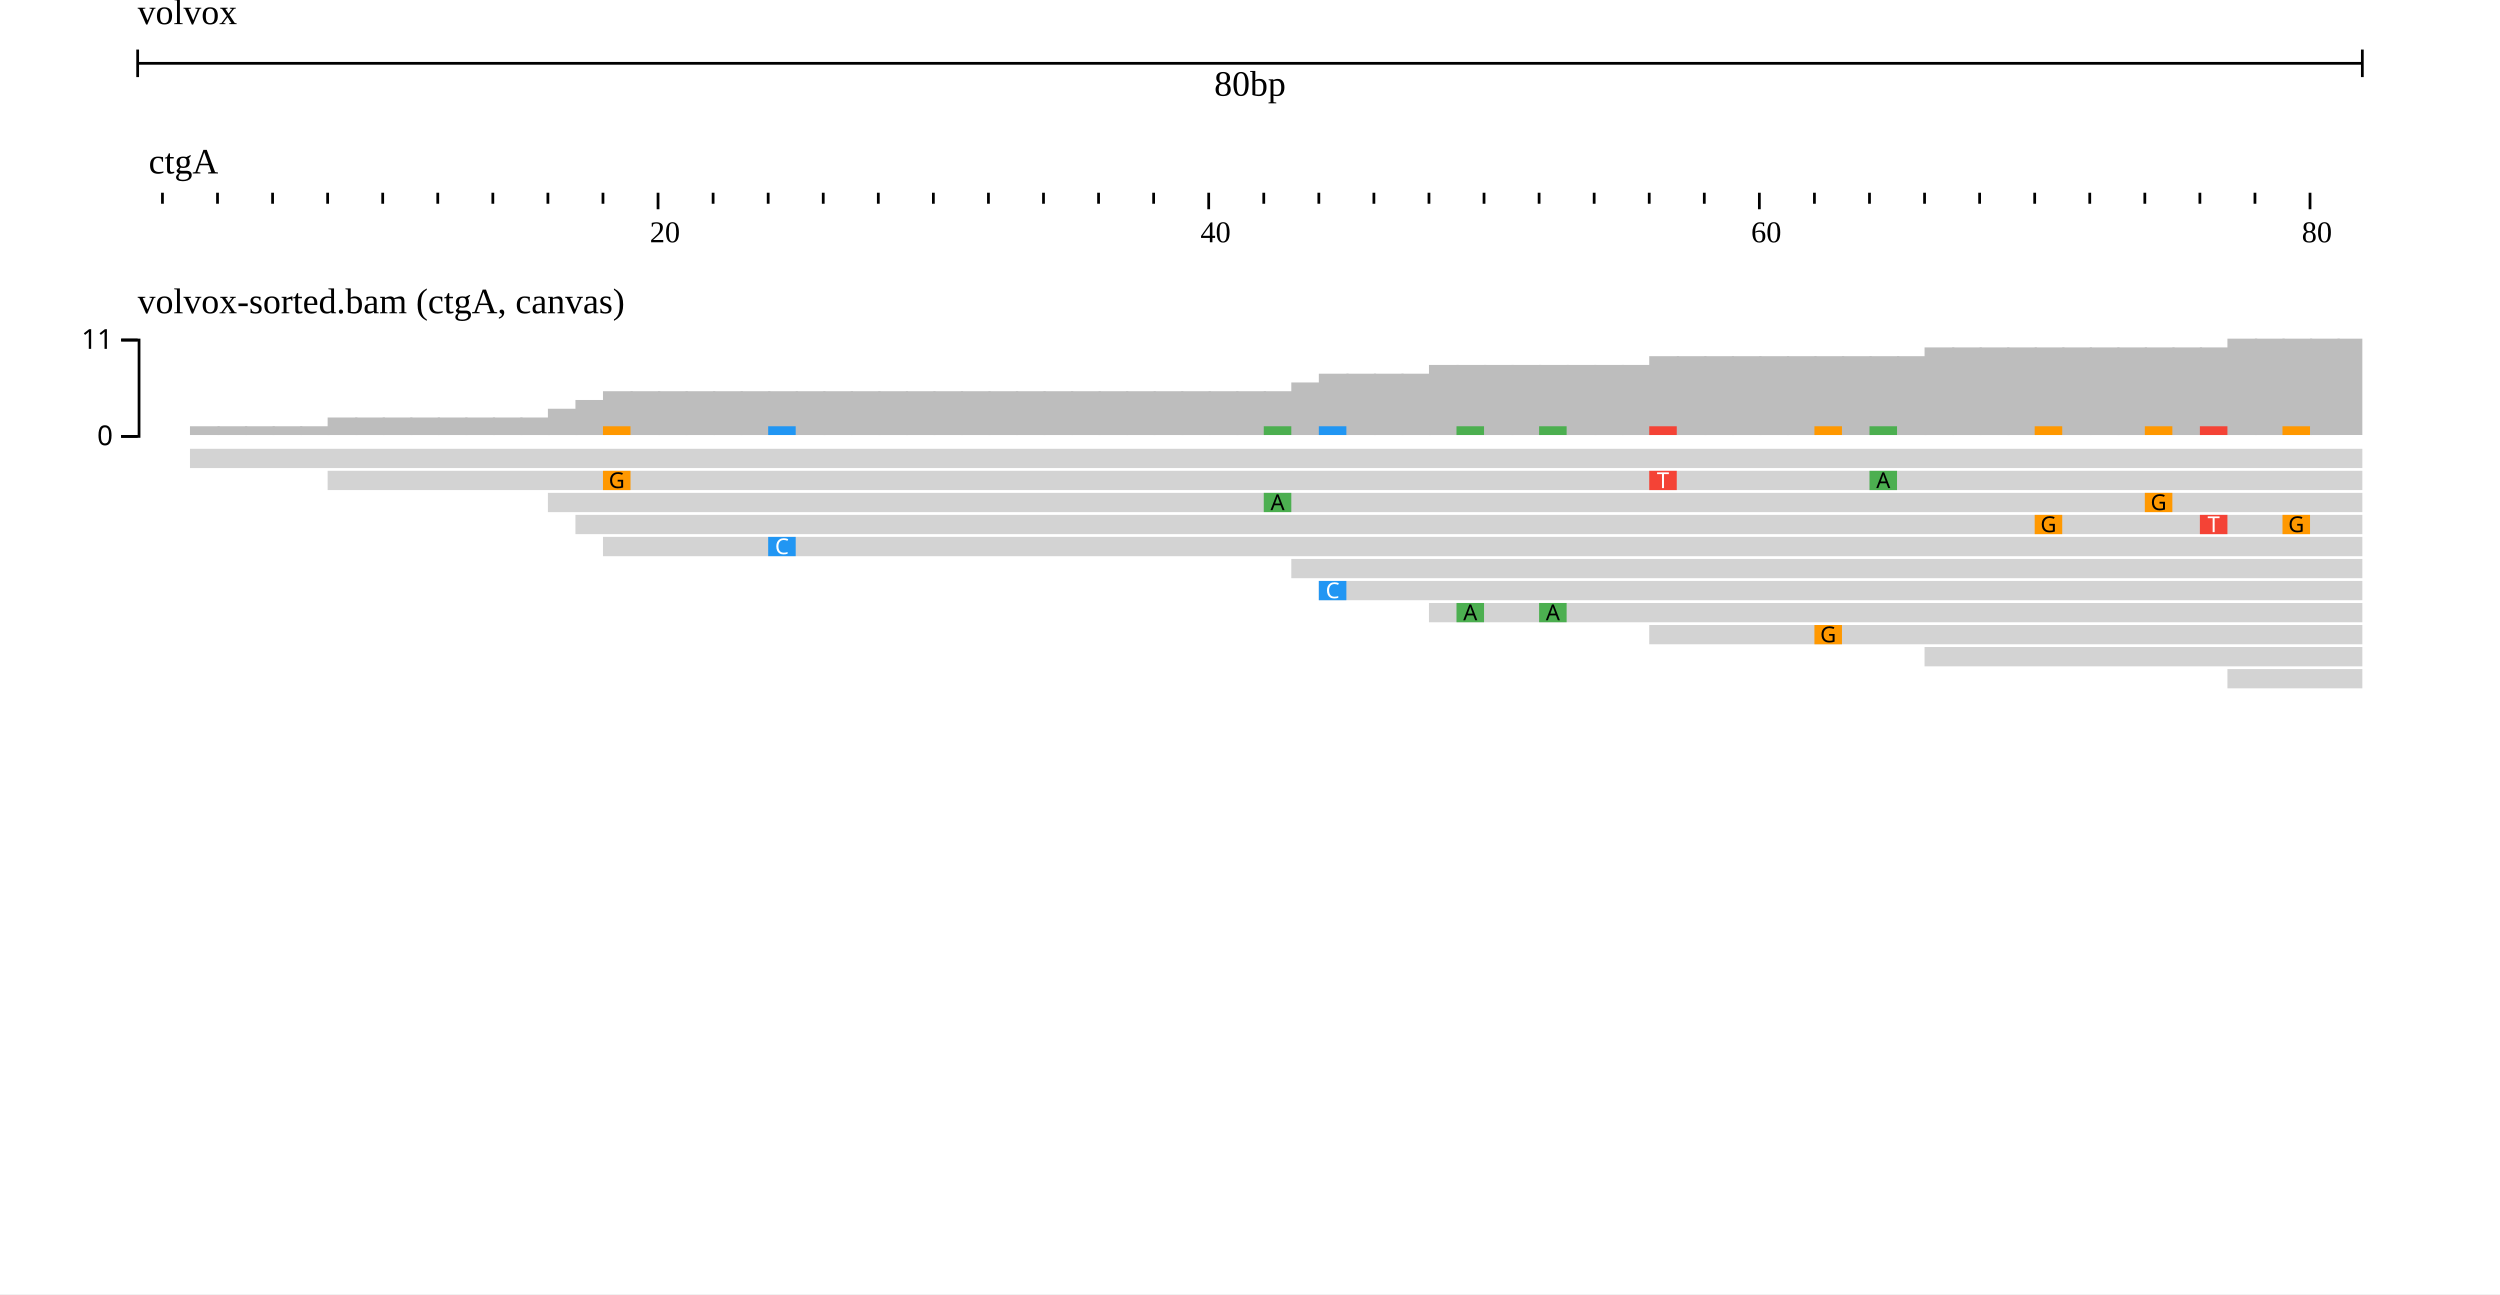
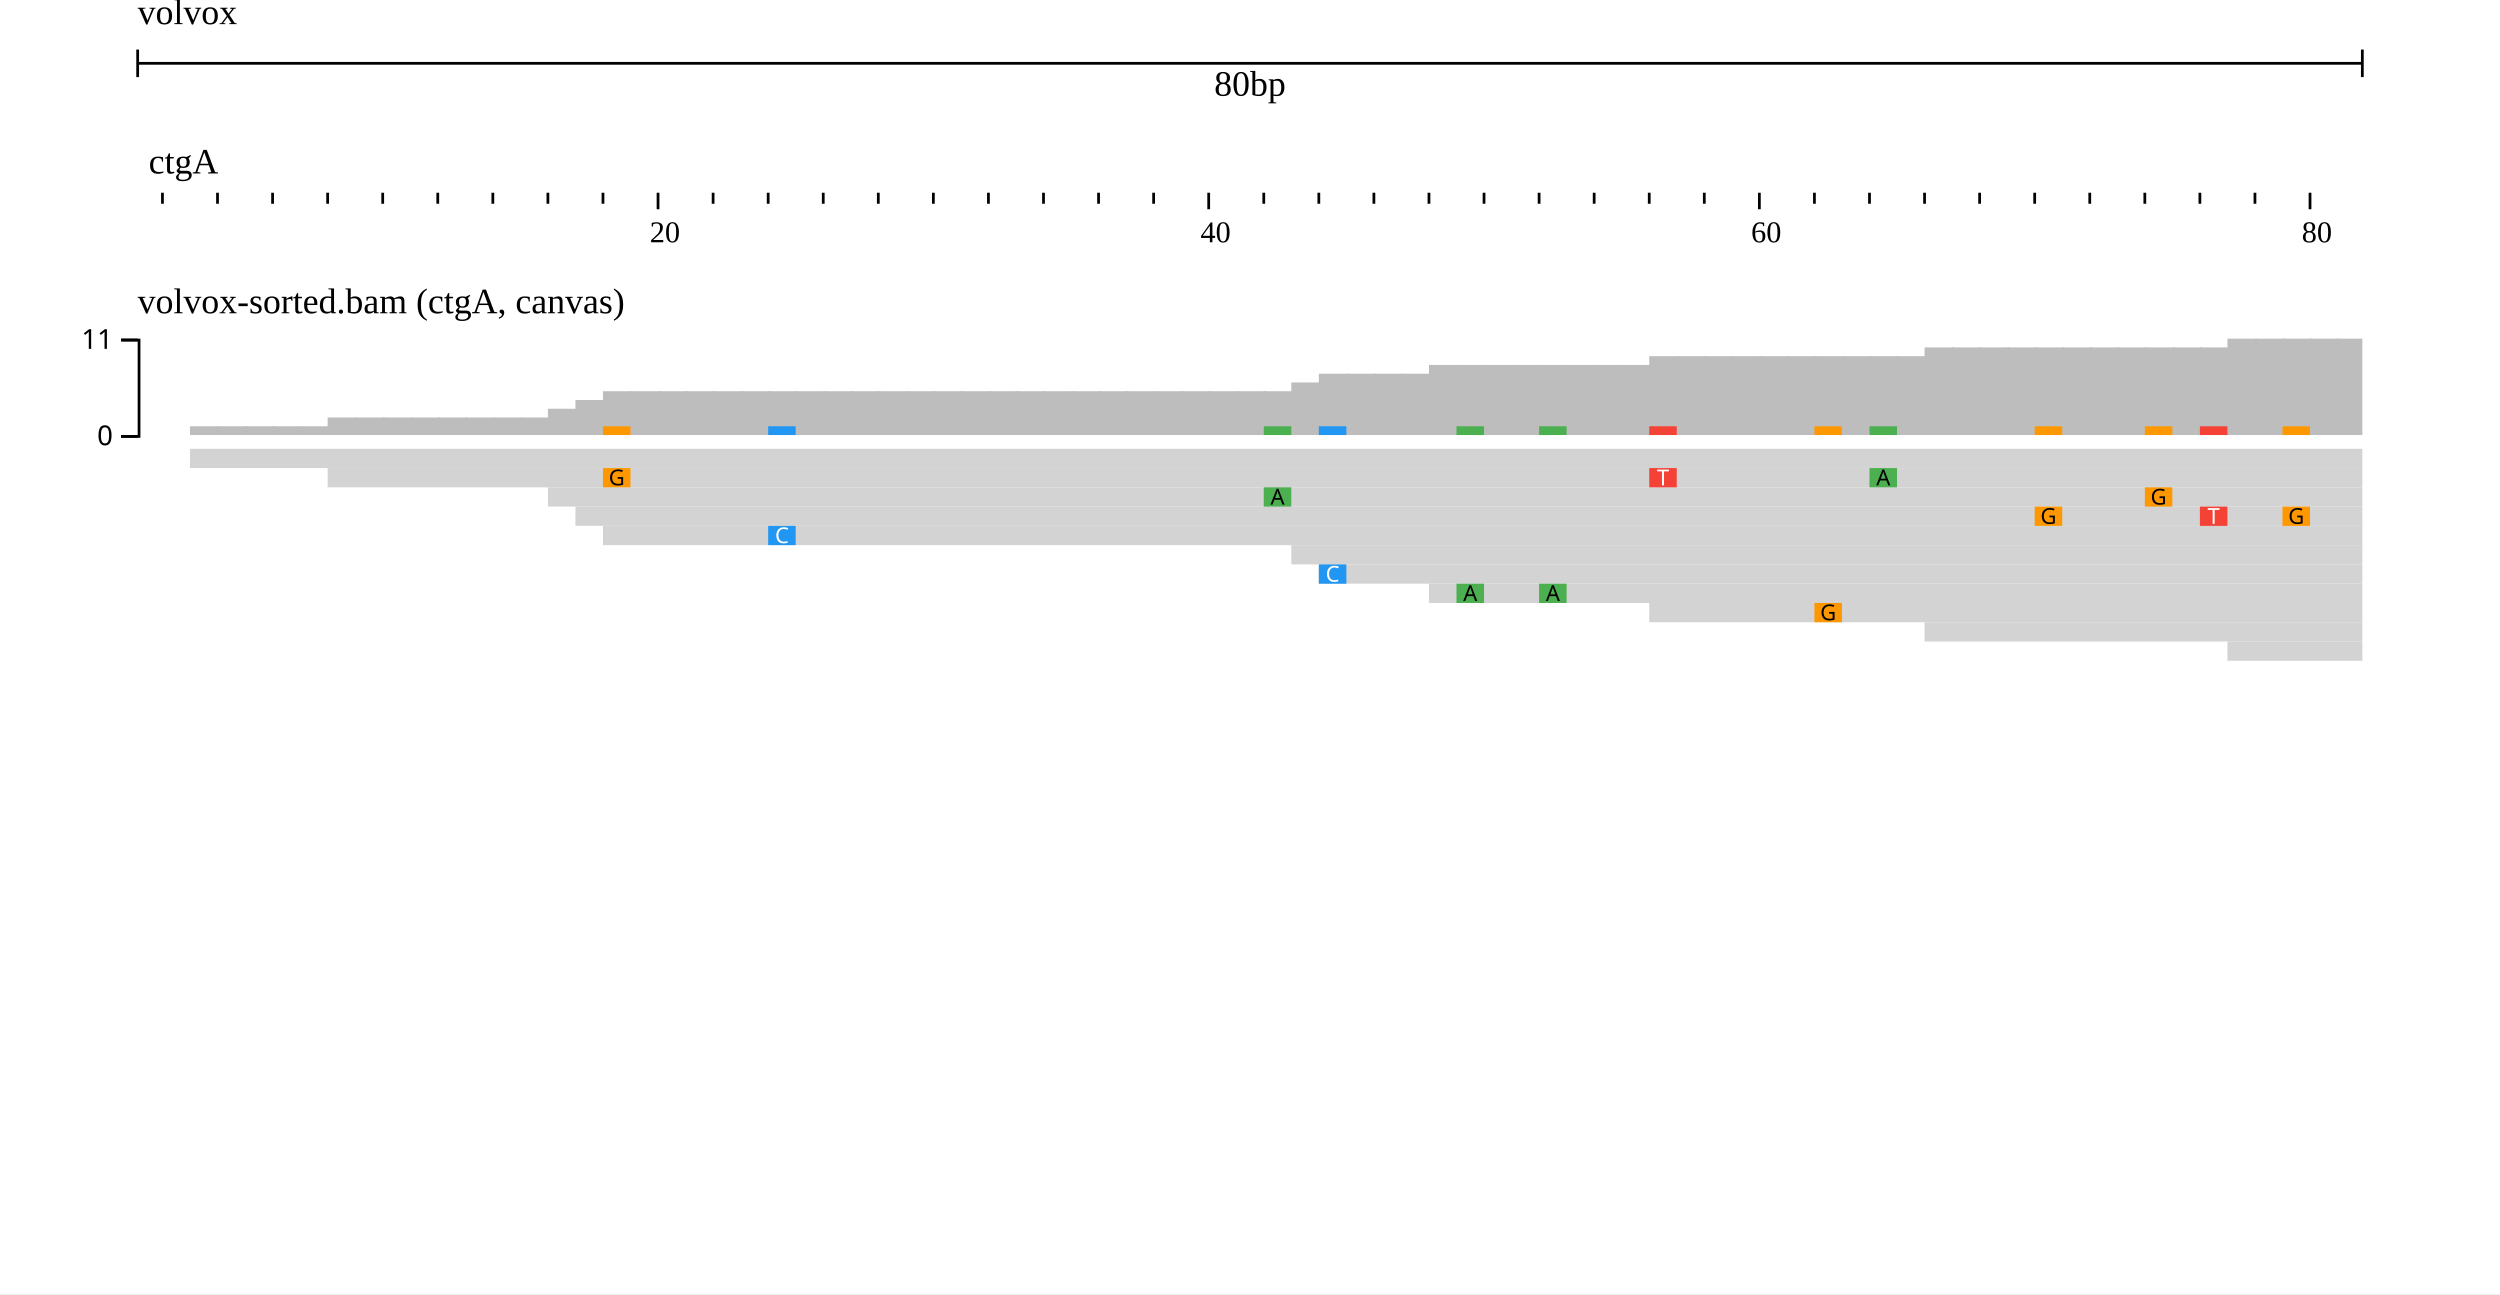
<svg xmlns="http://www.w3.org/2000/svg" width="908" height="470" viewBox="0 0 908 470">
  <rect width="908" height="470" fill="#ffffff" />
  <g transform="translate(50 0)">
    <g transform="translate(0)">
      <g id="header">
        <text x="0" y="0" dominant-baseline="hanging" font-size="13" fill="#000000">volvox</text>
        <g transform="translate(0 13)">
          <line x1="0" x2="808" y1="10" y2="10" stroke="#000000" />
          <line x1="0" x2="0" y1="5" y2="15" stroke="#000000" />
          <line x1="808" x2="808" y1="5" y2="15" stroke="#000000" />
          <text x="404" y="13" text-anchor="middle" dominant-baseline="hanging" font-size="13" fill="#000000">80bp</text>
        </g>
        <g transform="translate(0 50)">
          <g transform="translate(0 0)">
            <defs>
              <clipPath id="clip-volvox:ctgA:0.1:80.9:0">
                <rect x="0" y="0" width="808" height="100" />
              </clipPath>
            </defs>
            <g clip-path="url(#clip-volvox:ctgA:0.1:80.9:0)">
              <text x="4" y="13" font-size="13" fill="#000000">ctgA</text>
              <g transform="translate(0 20)">
                <line x1="-31" x2="-31" y1="0" y2="4" stroke-width="1" stroke="#000000" />
                <line x1="-11" x2="-11" y1="0" y2="6" stroke-width="1" stroke="#000000" />
                <line x1="9" x2="9" y1="0" y2="4" stroke-width="1" stroke="#000000" />
                <line x1="29" x2="29" y1="0" y2="4" stroke-width="1" stroke="#000000" />
                <line x1="49" x2="49" y1="0" y2="4" stroke-width="1" stroke="#000000" />
                <line x1="69" x2="69" y1="0" y2="4" stroke-width="1" stroke="#000000" />
                <line x1="89" x2="89" y1="0" y2="4" stroke-width="1" stroke="#000000" />
                <line x1="109" x2="109" y1="0" y2="4" stroke-width="1" stroke="#000000" />
                <line x1="129" x2="129" y1="0" y2="4" stroke-width="1" stroke="#000000" />
                <line x1="149" x2="149" y1="0" y2="4" stroke-width="1" stroke="#000000" />
                <line x1="169" x2="169" y1="0" y2="4" stroke-width="1" stroke="#000000" />
                <line x1="189" x2="189" y1="0" y2="6" stroke-width="1" stroke="#000000" />
                <line x1="209" x2="209" y1="0" y2="4" stroke-width="1" stroke="#000000" />
                <line x1="229" x2="229" y1="0" y2="4" stroke-width="1" stroke="#000000" />
                <line x1="249" x2="249" y1="0" y2="4" stroke-width="1" stroke="#000000" />
                <line x1="269" x2="269" y1="0" y2="4" stroke-width="1" stroke="#000000" />
                <line x1="289" x2="289" y1="0" y2="4" stroke-width="1" stroke="#000000" />
                <line x1="309" x2="309" y1="0" y2="4" stroke-width="1" stroke="#000000" />
                <line x1="329" x2="329" y1="0" y2="4" stroke-width="1" stroke="#000000" />
                <line x1="349" x2="349" y1="0" y2="4" stroke-width="1" stroke="#000000" />
                <line x1="369" x2="369" y1="0" y2="4" stroke-width="1" stroke="#000000" />
                <line x1="389" x2="389" y1="0" y2="6" stroke-width="1" stroke="#000000" />
                <line x1="409" x2="409" y1="0" y2="4" stroke-width="1" stroke="#000000" />
                <line x1="429" x2="429" y1="0" y2="4" stroke-width="1" stroke="#000000" />
                <line x1="449" x2="449" y1="0" y2="4" stroke-width="1" stroke="#000000" />
                <line x1="469" x2="469" y1="0" y2="4" stroke-width="1" stroke="#000000" />
                <line x1="489" x2="489" y1="0" y2="4" stroke-width="1" stroke="#000000" />
                <line x1="509" x2="509" y1="0" y2="4" stroke-width="1" stroke="#000000" />
                <line x1="529" x2="529" y1="0" y2="4" stroke-width="1" stroke="#000000" />
                <line x1="549" x2="549" y1="0" y2="4" stroke-width="1" stroke="#000000" />
                <line x1="569" x2="569" y1="0" y2="4" stroke-width="1" stroke="#000000" />
                <line x1="589" x2="589" y1="0" y2="6" stroke-width="1" stroke="#000000" />
                <line x1="609" x2="609" y1="0" y2="4" stroke-width="1" stroke="#000000" />
                <line x1="629" x2="629" y1="0" y2="4" stroke-width="1" stroke="#000000" />
                <line x1="649" x2="649" y1="0" y2="4" stroke-width="1" stroke="#000000" />
                <line x1="669" x2="669" y1="0" y2="4" stroke-width="1" stroke="#000000" />
                <line x1="689" x2="689" y1="0" y2="4" stroke-width="1" stroke="#000000" />
                <line x1="709" x2="709" y1="0" y2="4" stroke-width="1" stroke="#000000" />
                <line x1="729" x2="729" y1="0" y2="4" stroke-width="1" stroke="#000000" />
                <line x1="749" x2="749" y1="0" y2="4" stroke-width="1" stroke="#000000" />
                <line x1="769" x2="769" y1="0" y2="4" stroke-width="1" stroke="#000000" />
                <line x1="789" x2="789" y1="0" y2="6" stroke-width="1" stroke="#000000" />
                <line x1="809" x2="809" y1="0" y2="4" stroke-width="1" stroke="#000000" />
                <line x1="829" x2="829" y1="0" y2="4" stroke-width="1" stroke="#000000" />
                <text x="186" y="18" font-size="11" fill="#000000">20</text>
                <text x="386" y="18" font-size="11" fill="#000000">40</text>
                <text x="586" y="18" font-size="11" fill="#000000">60</text>
                <text x="786" y="18" font-size="11" fill="#000000">80</text>
              </g>
            </g>
          </g>
        </g>
      </g>
    </g>
    <g transform="translate(0 100)">
      <g transform="translate(0 0)">
        <defs>
          <clipPath id="track-clip-volvox_alignments_pileup_coverage">
            <rect x="-50" y="18" width="858" height="250" />
          </clipPath>
        </defs>
        <g clip-path="url(#track-clip-volvox_alignments_pileup_coverage)">
          <g transform="translate(0 18)">
            <defs>
              <clipPath id="alignments-clip-5GfQp_z8Ji">
                <rect x="0" y="0" width="808" height="250" />
              </clipPath>
            </defs>
            <g clip-path="url(#alignments-clip-5GfQp_z8Ji)">
              <g>
                <clipPath id="svgcanvas-clip-0">
                  <path d="M0,0h808v250h-808Z" />
                </clipPath>
                <g clip-path="url(#svgcanvas-clip-0)">
                  <rect x="-1" y="40" width="10.8" height="0" fill="rgb(189,189,189)" />
                  <rect x="9" y="40" width="10.8" height="0" fill="rgb(189,189,189)" />
                  <rect x="19" y="36.818" width="10.8" height="3.182" fill="rgb(189,189,189)" />
                  <rect x="29" y="36.818" width="10.8" height="3.182" fill="rgb(189,189,189)" />
                  <rect x="39" y="36.818" width="10.8" height="3.182" fill="rgb(189,189,189)" />
                  <rect x="49" y="36.818" width="10.8" height="3.182" fill="rgb(189,189,189)" />
                  <rect x="59" y="36.818" width="10.8" height="3.182" fill="rgb(189,189,189)" />
                  <rect x="69" y="33.636" width="10.8" height="6.364" fill="rgb(189,189,189)" />
                  <rect x="79" y="33.636" width="10.8" height="6.364" fill="rgb(189,189,189)" />
                  <rect x="89" y="33.636" width="10.8" height="6.364" fill="rgb(189,189,189)" />
                  <rect x="99" y="33.636" width="10.8" height="6.364" fill="rgb(189,189,189)" />
                  <rect x="109" y="33.636" width="10.8" height="6.364" fill="rgb(189,189,189)" />
                  <rect x="119" y="33.636" width="10.8" height="6.364" fill="rgb(189,189,189)" />
                  <rect x="129" y="33.636" width="10.8" height="6.364" fill="rgb(189,189,189)" />
                  <rect x="139" y="33.636" width="10.8" height="6.364" fill="rgb(189,189,189)" />
                  <rect x="149" y="30.455" width="10.8" height="9.545" fill="rgb(189,189,189)" />
                  <rect x="159" y="27.273" width="10.8" height="12.727" fill="rgb(189,189,189)" />
                  <rect x="169" y="24.091" width="10.8" height="15.909" fill="rgb(189,189,189)" />
                  <rect x="179" y="24.091" width="10.8" height="15.909" fill="rgb(189,189,189)" />
                  <rect x="189" y="24.091" width="10.8" height="15.909" fill="rgb(189,189,189)" />
                  <rect x="199" y="24.091" width="10.8" height="15.909" fill="rgb(189,189,189)" />
                  <rect x="209" y="24.091" width="10.8" height="15.909" fill="rgb(189,189,189)" />
                  <rect x="219" y="24.091" width="10.8" height="15.909" fill="rgb(189,189,189)" />
                  <rect x="229" y="24.091" width="10.8" height="15.909" fill="rgb(189,189,189)" />
                  <rect x="239" y="24.091" width="10.8" height="15.909" fill="rgb(189,189,189)" />
                  <rect x="249" y="24.091" width="10.8" height="15.909" fill="rgb(189,189,189)" />
                  <rect x="259" y="24.091" width="10.8" height="15.909" fill="rgb(189,189,189)" />
                  <rect x="269" y="24.091" width="10.8" height="15.909" fill="rgb(189,189,189)" />
                  <rect x="279" y="24.091" width="10.8" height="15.909" fill="rgb(189,189,189)" />
                  <rect x="289" y="24.091" width="10.8" height="15.909" fill="rgb(189,189,189)" />
                  <rect x="299" y="24.091" width="10.8" height="15.909" fill="rgb(189,189,189)" />
                  <rect x="309" y="24.091" width="10.8" height="15.909" fill="rgb(189,189,189)" />
                  <rect x="319" y="24.091" width="10.8" height="15.909" fill="rgb(189,189,189)" />
                  <rect x="329" y="24.091" width="10.8" height="15.909" fill="rgb(189,189,189)" />
                  <rect x="339" y="24.091" width="10.8" height="15.909" fill="rgb(189,189,189)" />
                  <rect x="349" y="24.091" width="10.8" height="15.909" fill="rgb(189,189,189)" />
                  <rect x="359" y="24.091" width="10.8" height="15.909" fill="rgb(189,189,189)" />
                  <rect x="369" y="24.091" width="10.8" height="15.909" fill="rgb(189,189,189)" />
                  <rect x="379" y="24.091" width="10.8" height="15.909" fill="rgb(189,189,189)" />
                  <rect x="389" y="24.091" width="10.8" height="15.909" fill="rgb(189,189,189)" />
                  <rect x="399" y="24.091" width="10.8" height="15.909" fill="rgb(189,189,189)" />
                  <rect x="409" y="24.091" width="10.8" height="15.909" fill="rgb(189,189,189)" />
                  <rect x="419" y="20.909" width="10.8" height="19.091" fill="rgb(189,189,189)" />
                  <rect x="429" y="17.727" width="10.8" height="22.273" fill="rgb(189,189,189)" />
                  <rect x="439" y="17.727" width="10.8" height="22.273" fill="rgb(189,189,189)" />
                  <rect x="449" y="17.727" width="10.8" height="22.273" fill="rgb(189,189,189)" />
                  <rect x="459" y="17.727" width="10.8" height="22.273" fill="rgb(189,189,189)" />
                  <rect x="469" y="14.545" width="10.8" height="25.455" fill="rgb(189,189,189)" />
                  <rect x="479" y="14.545" width="10.8" height="25.455" fill="rgb(189,189,189)" />
                  <rect x="489" y="14.545" width="10.8" height="25.455" fill="rgb(189,189,189)" />
                  <rect x="499" y="14.545" width="10.8" height="25.455" fill="rgb(189,189,189)" />
                  <rect x="509" y="14.545" width="10.8" height="25.455" fill="rgb(189,189,189)" />
                  <rect x="519" y="14.545" width="10.8" height="25.455" fill="rgb(189,189,189)" />
                  <rect x="529" y="14.545" width="10.8" height="25.455" fill="rgb(189,189,189)" />
                  <rect x="539" y="14.545" width="10.8" height="25.455" fill="rgb(189,189,189)" />
                  <rect x="549" y="11.364" width="10.8" height="28.636" fill="rgb(189,189,189)" />
                  <rect x="559" y="11.364" width="10.8" height="28.636" fill="rgb(189,189,189)" />
                  <rect x="569" y="11.364" width="10.8" height="28.636" fill="rgb(189,189,189)" />
                  <rect x="579" y="11.364" width="10.8" height="28.636" fill="rgb(189,189,189)" />
                  <rect x="589" y="11.364" width="10.8" height="28.636" fill="rgb(189,189,189)" />
                  <rect x="599" y="11.364" width="10.8" height="28.636" fill="rgb(189,189,189)" />
                  <rect x="609" y="11.364" width="10.8" height="28.636" fill="rgb(189,189,189)" />
                  <rect x="619" y="11.364" width="10.8" height="28.636" fill="rgb(189,189,189)" />
                  <rect x="629" y="11.364" width="10.8" height="28.636" fill="rgb(189,189,189)" />
                  <rect x="639" y="11.364" width="10.8" height="28.636" fill="rgb(189,189,189)" />
                  <rect x="649" y="8.182" width="10.8" height="31.818" fill="rgb(189,189,189)" />
                  <rect x="659" y="8.182" width="10.8" height="31.818" fill="rgb(189,189,189)" />
                  <rect x="669" y="8.182" width="10.8" height="31.818" fill="rgb(189,189,189)" />
                  <rect x="679" y="8.182" width="10.8" height="31.818" fill="rgb(189,189,189)" />
                  <rect x="689" y="8.182" width="10.8" height="31.818" fill="rgb(189,189,189)" />
                  <rect x="699" y="8.182" width="10.8" height="31.818" fill="rgb(189,189,189)" />
                  <rect x="709" y="8.182" width="10.8" height="31.818" fill="rgb(189,189,189)" />
                  <rect x="719" y="8.182" width="10.8" height="31.818" fill="rgb(189,189,189)" />
                  <rect x="729" y="8.182" width="10.8" height="31.818" fill="rgb(189,189,189)" />
                  <rect x="739" y="8.182" width="10.8" height="31.818" fill="rgb(189,189,189)" />
                  <rect x="749" y="8.182" width="10.8" height="31.818" fill="rgb(189,189,189)" />
                  <rect x="759" y="5" width="10.8" height="35" fill="rgb(189,189,189)" />
                  <rect x="769" y="5" width="10.8" height="35" fill="rgb(189,189,189)" />
                  <rect x="779" y="5" width="10.8" height="35" fill="rgb(189,189,189)" />
                  <rect x="789" y="5" width="10.8" height="35" fill="rgb(189,189,189)" />
                  <rect x="799" y="5" width="10.8" height="35" fill="rgb(189,189,189)" />
                  <rect x="169" y="36.818" width="10" height="3.182" fill="rgb(255,152,0)" />
                  <rect x="549" y="36.818" width="10" height="3.182" fill="rgb(244,67,54)" />
                  <rect x="629" y="36.818" width="10" height="3.182" fill="rgb(76,175,80)" />
                  <rect x="409" y="36.818" width="10" height="3.182" fill="rgb(76,175,80)" />
                  <rect x="729" y="36.818" width="10" height="3.182" fill="rgb(255,152,0)" />
                  <rect x="689" y="36.818" width="10" height="3.182" fill="rgb(255,152,0)" />
                  <rect x="749" y="36.818" width="10" height="3.182" fill="rgb(244,67,54)" />
                  <rect x="779" y="36.818" width="10" height="3.182" fill="rgb(255,152,0)" />
                  <rect x="229" y="36.818" width="10" height="3.182" fill="rgb(33,150,243)" />
                  <rect x="429" y="36.818" width="10" height="3.182" fill="rgb(33,150,243)" />
                  <rect x="479" y="36.818" width="10" height="3.182" fill="rgb(76,175,80)" />
                  <rect x="509" y="36.818" width="10" height="3.182" fill="rgb(76,175,80)" />
                  <rect x="609" y="36.818" width="10" height="3.182" fill="rgb(255,152,0)" />
                  <clipPath id="svgcanvas-clip-1">
                    <path d="M0,45h808v205h-808Z" />
                  </clipPath>
                  <g clip-path="url(#svgcanvas-clip-1)">
                    <rect x="19" y="45" width="1000" height="7" fill="rgb(211,211,211)" />
-                     <rect x="69" y="53" width="1000" height="7" fill="rgb(211,211,211)" />
-                     <rect x="149" y="61" width="1000" height="7" fill="rgb(211,211,211)" />
-                     <rect x="159" y="69" width="1000" height="7" fill="rgb(211,211,211)" />
-                     <rect x="169" y="77" width="1000" height="7" fill="rgb(211,211,211)" />
-                     <rect x="419" y="85" width="1000" height="7" fill="rgb(211,211,211)" />
-                     <rect x="429" y="93" width="1000" height="7" fill="rgb(211,211,211)" />
-                     <rect x="469" y="101" width="1000" height="7" fill="rgb(211,211,211)" />
-                     <rect x="549" y="109" width="1000" height="7" fill="rgb(211,211,211)" />
-                     <rect x="649" y="117" width="1000" height="7" fill="rgb(211,211,211)" />
-                     <rect x="759" y="125" width="1000" height="7" fill="rgb(211,211,211)" />
-                     <rect x="899" y="133" width="1000" height="7" fill="rgb(211,211,211)" />
-                     <rect x="939" y="141" width="1000" height="7" fill="rgb(211,211,211)" />
+                     <rect x="69" y="52" width="1000" height="7" fill="rgb(211,211,211)" />
+                     <rect x="149" y="59" width="1000" height="7" fill="rgb(211,211,211)" />
+                     <rect x="159" y="66" width="1000" height="7" fill="rgb(211,211,211)" />
+                     <rect x="169" y="73" width="1000" height="7" fill="rgb(211,211,211)" />
+                     <rect x="419" y="80" width="1000" height="7" fill="rgb(211,211,211)" />
+                     <rect x="429" y="87" width="1000" height="7" fill="rgb(211,211,211)" />
+                     <rect x="469" y="94" width="1000" height="7" fill="rgb(211,211,211)" />
+                     <rect x="549" y="101" width="1000" height="7" fill="rgb(211,211,211)" />
+                     <rect x="649" y="108" width="1000" height="7" fill="rgb(211,211,211)" />
+                     <rect x="759" y="115" width="1000" height="7" fill="rgb(211,211,211)" />
+                     <rect x="899" y="122" width="1000" height="7" fill="rgb(211,211,211)" />
+                     <rect x="939" y="129" width="1000" height="7" fill="rgb(211,211,211)" />
                    <rect x="1089" y="45" width="1000" height="7" fill="rgb(211,211,211)" />
-                     <rect x="169" y="53" width="10" height="7" fill="rgb(255,152,0)" />
-                     <rect x="549" y="53" width="10" height="7" fill="rgb(244,67,54)" />
-                     <rect x="629" y="53" width="10" height="7" fill="rgb(76,175,80)" />
-                     <rect x="829" y="53" width="10" height="7" fill="rgb(33,150,243)" />
-                     <rect x="409" y="61" width="10" height="7" fill="rgb(76,175,80)" />
-                     <rect x="729" y="61" width="10" height="7" fill="rgb(255,152,0)" />
-                     <rect x="1029" y="61" width="10" height="7" fill="rgb(76,175,80)" />
-                     <rect x="689" y="69" width="10" height="7" fill="rgb(255,152,0)" />
-                     <rect x="749" y="69" width="10" height="7" fill="rgb(244,67,54)" />
-                     <rect x="779" y="69" width="10" height="7" fill="rgb(255,152,0)" />
-                     <rect x="849" y="69" width="10" height="7" fill="rgb(76,175,80)" />
-                     <rect x="229" y="77" width="10" height="7" fill="rgb(33,150,243)" />
-                     <rect x="859" y="77" width="10" height="7" fill="rgb(255,152,0)" />
-                     <rect x="1109" y="77" width="10" height="7" fill="rgb(33,150,243)" />
-                     <rect x="1039" y="85" width="10" height="7" fill="rgb(244,67,54)" />
-                     <rect x="429" y="93" width="10" height="7" fill="rgb(33,150,243)" />
-                     <rect x="1339" y="93" width="10" height="7" fill="rgb(76,175,80)" />
-                     <rect x="479" y="101" width="10" height="7" fill="rgb(76,175,80)" />
-                     <rect x="509" y="101" width="10" height="7" fill="rgb(76,175,80)" />
-                     <rect x="609" y="109" width="10" height="7" fill="rgb(255,152,0)" />
-                     <rect x="1039" y="117" width="10" height="7" fill="rgb(33,150,243)" />
+                     <rect x="169" y="52" width="10" height="7" fill="rgb(255,152,0)" />
+                     <rect x="549" y="52" width="10" height="7" fill="rgb(244,67,54)" />
+                     <rect x="629" y="52" width="10" height="7" fill="rgb(76,175,80)" />
+                     <rect x="829" y="52" width="10" height="7" fill="rgb(33,150,243)" />
+                     <rect x="409" y="59" width="10" height="7" fill="rgb(76,175,80)" />
+                     <rect x="729" y="59" width="10" height="7" fill="rgb(255,152,0)" />
+                     <rect x="1029" y="59" width="10" height="7" fill="rgb(76,175,80)" />
+                     <rect x="689" y="66" width="10" height="7" fill="rgb(255,152,0)" />
+                     <rect x="749" y="66" width="10" height="7" fill="rgb(244,67,54)" />
+                     <rect x="779" y="66" width="10" height="7" fill="rgb(255,152,0)" />
+                     <rect x="849" y="66" width="10" height="7" fill="rgb(76,175,80)" />
+                     <rect x="229" y="73" width="10" height="7" fill="rgb(33,150,243)" />
+                     <rect x="859" y="73" width="10" height="7" fill="rgb(255,152,0)" />
+                     <rect x="1109" y="73" width="10" height="7" fill="rgb(33,150,243)" />
+                     <rect x="1039" y="80" width="10" height="7" fill="rgb(244,67,54)" />
+                     <rect x="429" y="87" width="10" height="7" fill="rgb(33,150,243)" />
+                     <rect x="1339" y="87" width="10" height="7" fill="rgb(76,175,80)" />
+                     <rect x="479" y="94" width="10" height="7" fill="rgb(76,175,80)" />
+                     <rect x="509" y="94" width="10" height="7" fill="rgb(76,175,80)" />
+                     <rect x="609" y="101" width="10" height="7" fill="rgb(255,152,0)" />
+                     <rect x="1039" y="108" width="10" height="7" fill="rgb(33,150,243)" />
                  </g>
                </g>
-                 <text x="174" y="56.5" fill="rgb(0, 0, 0)" font-size="8" font-family="sans-serif" text-anchor="middle" dominant-baseline="middle">G</text>
-                 <text x="554" y="56.5" fill="#fff" font-size="8" font-family="sans-serif" text-anchor="middle" dominant-baseline="middle">T</text>
-                 <text x="634" y="56.5" fill="rgb(0, 0, 0)" font-size="8" font-family="sans-serif" text-anchor="middle" dominant-baseline="middle">A</text>
-                 <text x="414" y="64.5" fill="rgb(0, 0, 0)" font-size="8" font-family="sans-serif" text-anchor="middle" dominant-baseline="middle">A</text>
-                 <text x="734" y="64.5" fill="rgb(0, 0, 0)" font-size="8" font-family="sans-serif" text-anchor="middle" dominant-baseline="middle">G</text>
-                 <text x="694" y="72.5" fill="rgb(0, 0, 0)" font-size="8" font-family="sans-serif" text-anchor="middle" dominant-baseline="middle">G</text>
-                 <text x="754" y="72.5" fill="#fff" font-size="8" font-family="sans-serif" text-anchor="middle" dominant-baseline="middle">T</text>
-                 <text x="784" y="72.5" fill="rgb(0, 0, 0)" font-size="8" font-family="sans-serif" text-anchor="middle" dominant-baseline="middle">G</text>
-                 <text x="234" y="80.5" fill="#fff" font-size="8" font-family="sans-serif" text-anchor="middle" dominant-baseline="middle">C</text>
-                 <text x="434" y="96.5" fill="#fff" font-size="8" font-family="sans-serif" text-anchor="middle" dominant-baseline="middle">C</text>
-                 <text x="484" y="104.5" fill="rgb(0, 0, 0)" font-size="8" font-family="sans-serif" text-anchor="middle" dominant-baseline="middle">A</text>
-                 <text x="514" y="104.5" fill="rgb(0, 0, 0)" font-size="8" font-family="sans-serif" text-anchor="middle" dominant-baseline="middle">A</text>
-                 <text x="614" y="112.5" fill="rgb(0, 0, 0)" font-size="8" font-family="sans-serif" text-anchor="middle" dominant-baseline="middle">G</text>
+                 <text x="174" y="55.5" fill="rgb(0, 0, 0)" font-size="8" font-family="sans-serif" text-anchor="middle" dominant-baseline="middle">G</text>
+                 <text x="554" y="55.5" fill="#fff" font-size="8" font-family="sans-serif" text-anchor="middle" dominant-baseline="middle">T</text>
+                 <text x="634" y="55.5" fill="rgb(0, 0, 0)" font-size="8" font-family="sans-serif" text-anchor="middle" dominant-baseline="middle">A</text>
+                 <text x="414" y="62.5" fill="rgb(0, 0, 0)" font-size="8" font-family="sans-serif" text-anchor="middle" dominant-baseline="middle">A</text>
+                 <text x="734" y="62.5" fill="rgb(0, 0, 0)" font-size="8" font-family="sans-serif" text-anchor="middle" dominant-baseline="middle">G</text>
+                 <text x="694" y="69.5" fill="rgb(0, 0, 0)" font-size="8" font-family="sans-serif" text-anchor="middle" dominant-baseline="middle">G</text>
+                 <text x="754" y="69.5" fill="#fff" font-size="8" font-family="sans-serif" text-anchor="middle" dominant-baseline="middle">T</text>
+                 <text x="784" y="69.5" fill="rgb(0, 0, 0)" font-size="8" font-family="sans-serif" text-anchor="middle" dominant-baseline="middle">G</text>
+                 <text x="234" y="76.5" fill="#fff" font-size="8" font-family="sans-serif" text-anchor="middle" dominant-baseline="middle">C</text>
+                 <text x="434" y="90.5" fill="#fff" font-size="8" font-family="sans-serif" text-anchor="middle" dominant-baseline="middle">C</text>
+                 <text x="484" y="97.5" fill="rgb(0, 0, 0)" font-size="8" font-family="sans-serif" text-anchor="middle" dominant-baseline="middle">A</text>
+                 <text x="514" y="97.5" fill="rgb(0, 0, 0)" font-size="8" font-family="sans-serif" text-anchor="middle" dominant-baseline="middle">A</text>
+                 <text x="614" y="104.5" fill="rgb(0, 0, 0)" font-size="8" font-family="sans-serif" text-anchor="middle" dominant-baseline="middle">G</text>
              </g>
              <g transform="translate(0,5)" />
            </g>
            <g transform="translate(0)">
              <g font-size="10" font-family="sans-serif" text-anchor="end" stroke="rgb(0, 0, 0)" stroke-width="1">
                <path fill="none" d="M-6 5.5H0.5V40.5H-6" />
                <g transform="translate(0,40)">
                  <line x2="-6" y1="0.5" y2="0.5" />
                  <text stroke="#fff" stroke-width="2.5" paint-order="stroke" fill="rgb(0, 0, 0)" dy="0.32em" x="-9" y="0.5">0</text>
                </g>
                <g transform="translate(0,5)">
                  <line x2="-6" y1="0.5" y2="0.5" />
                  <text stroke="#fff" stroke-width="2.5" paint-order="stroke" fill="rgb(0, 0, 0)" dy="0.32em" x="-9" y="0.5">11</text>
                </g>
              </g>
            </g>
          </g>
        </g>
        <text x="0" y="5" fill="#000000" font-size="13" dominant-baseline="hanging">volvox-sorted.bam (ctgA, canvas)</text>
      </g>
    </g>
+     <g transform="translate(0 100)">
+       <defs>
+         <clipPath id="highlight-clip">
+           <rect x="0" y="0" width="808" height="270" />
+         </clipPath>
+       </defs>
+       <g clip-path="url(#highlight-clip)" />
+     </g>
  </g>
</svg>
